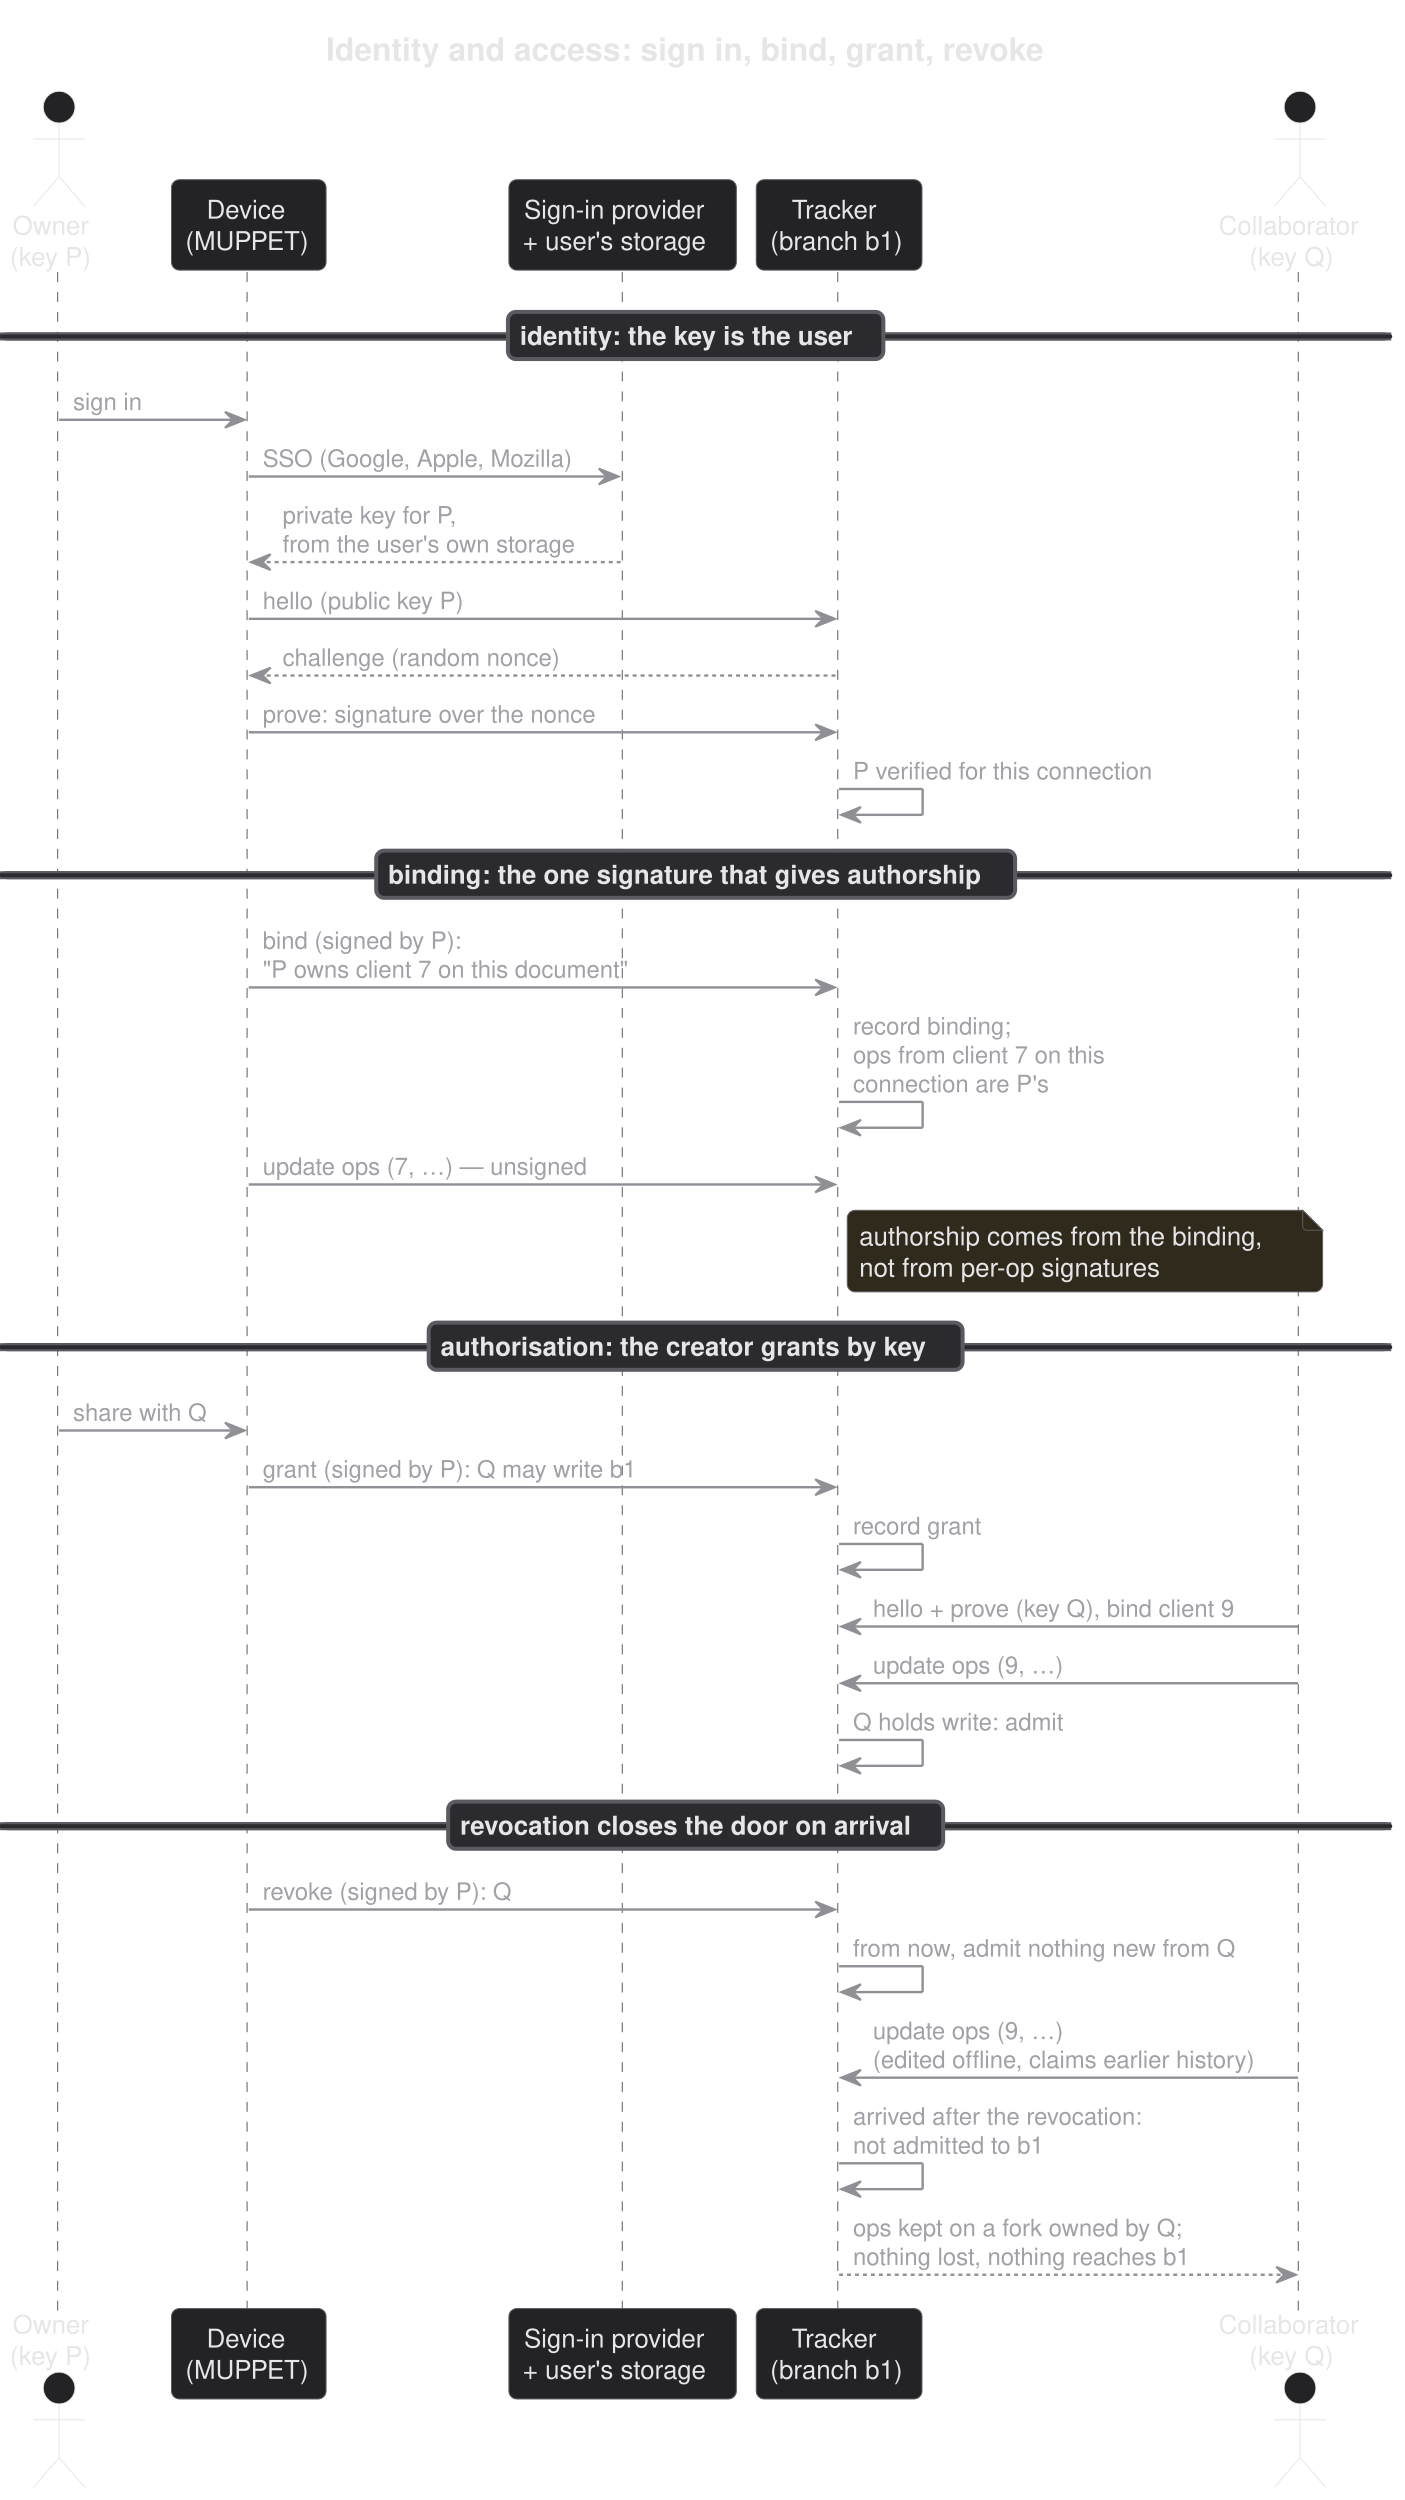
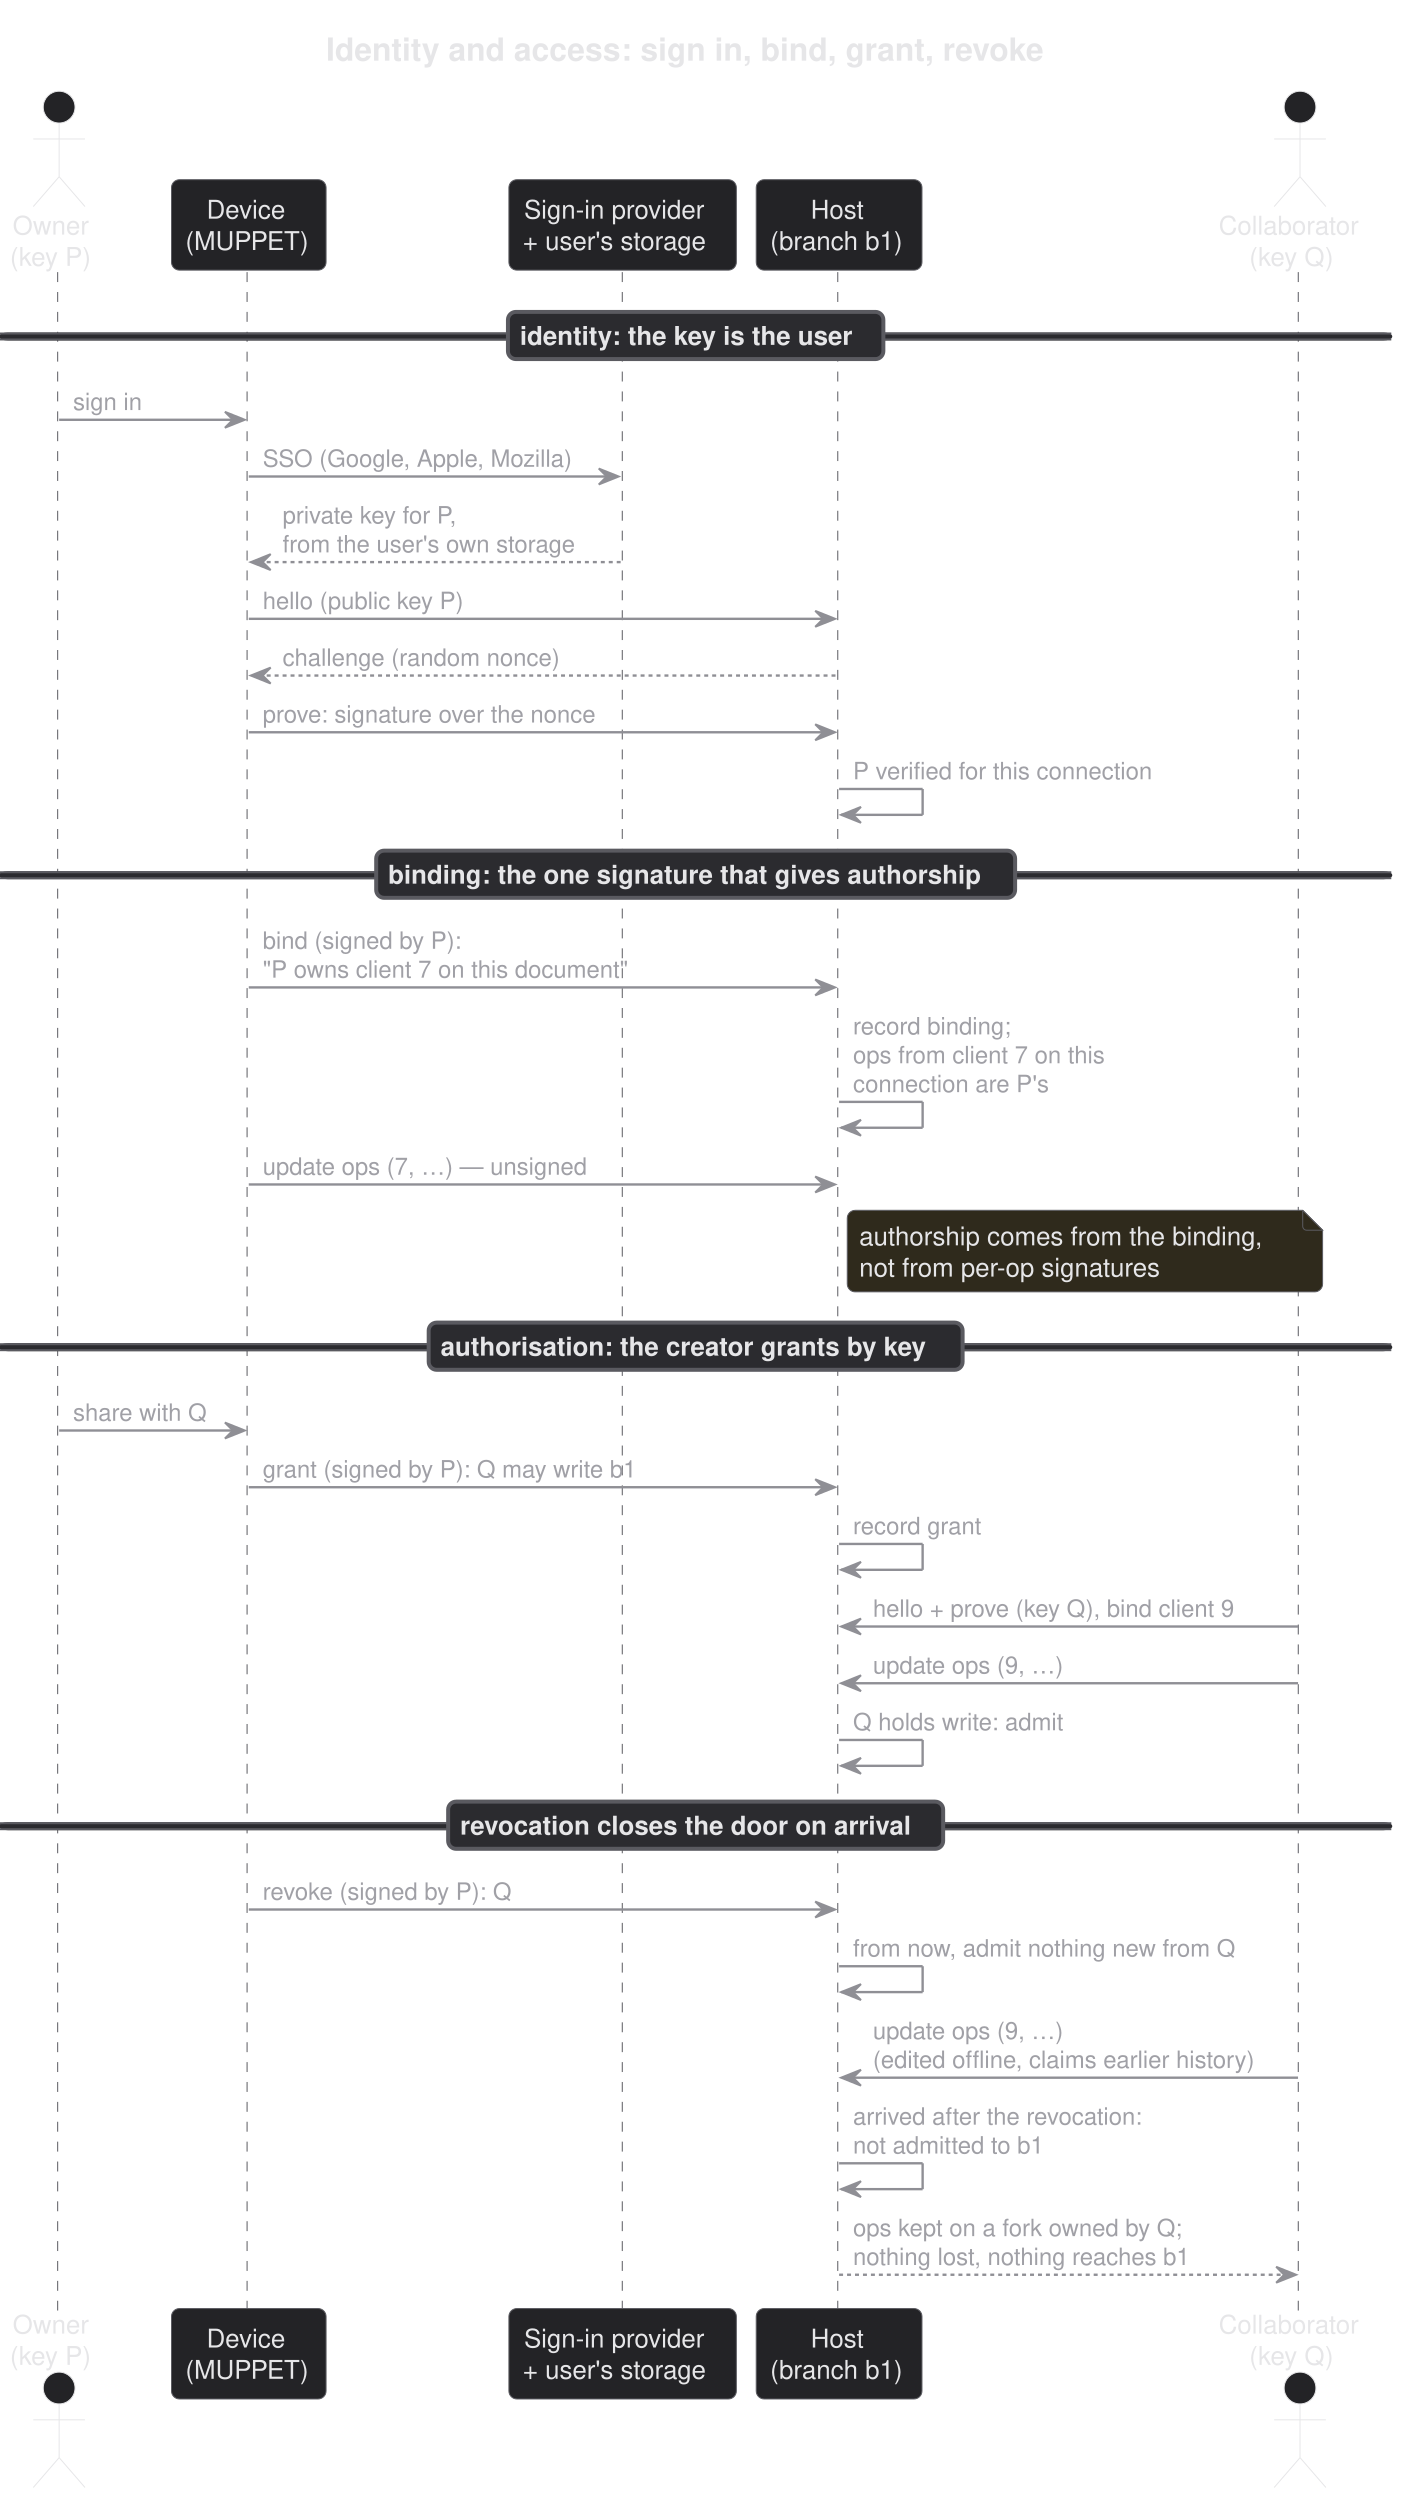
<svg xmlns="http://www.w3.org/2000/svg" contentStyleType="text/css" data-diagram-type="SEQUENCE" height="1257px" preserveAspectRatio="none" style="width:706px;height:1257px;" version="1.1" viewBox="0 0 706 1257" width="706px" zoomAndPan="magnify">
  <defs />
  <g>
    <text fill="#E6E6E8" font-family="Helvetica" font-size="16" font-weight="bold" lengthAdjust="spacing" textLength="370.695" x="163.924" y="30.5">Identity and access: sign in, bind, grant, revoke</text>
    <g>
      <rect fill="#000000" fill-opacity="0" height="1024.924" width="8" x="25.731" y="136.818" />
      <line style="stroke:#5A5A60;stroke-width:0.5;stroke-dasharray:5,5;" x1="29" x2="29" y1="136.818" y2="1161.742" />
    </g>
    <g>
      <rect fill="#000000" fill-opacity="0" height="1024.924" width="8" x="121.087" y="136.818" />
      <line style="stroke:#5A5A60;stroke-width:0.5;stroke-dasharray:5,5;" x1="124.231" x2="124.231" y1="136.818" y2="1161.742" />
    </g>
    <g>
      <rect fill="#000000" fill-opacity="0" height="1024.924" width="8" x="309.055" y="136.818" />
      <line style="stroke:#5A5A60;stroke-width:0.5;stroke-dasharray:5,5;" x1="312.88" x2="312.88" y1="136.818" y2="1161.742" />
    </g>
    <g>
      <rect fill="#000000" fill-opacity="0" height="1024.924" width="8" x="417.898" y="136.818" />
      <line style="stroke:#5A5A60;stroke-width:0.5;stroke-dasharray:5,5;" x1="421.231" x2="421.231" y1="136.818" y2="1161.742" />
    </g>
    <g>
      <rect fill="#000000" fill-opacity="0" height="1024.924" width="8" x="649.654" y="136.818" />
      <line style="stroke:#5A5A60;stroke-width:0.5;stroke-dasharray:5,5;" x1="652.765" x2="652.765" y1="136.818" y2="1161.742" />
    </g>
    <g class="participant participant-head" data-participant="o">
      <text fill="#E6E6E8" font-family="Helvetica" font-size="13" lengthAdjust="spacing" textLength="40.733" x="6.365" y="117.953">Owner</text>
      <text fill="#E6E6E8" font-family="Helvetica" font-size="13" lengthAdjust="spacing" textLength="43.462" x="5" y="133.683">(key P)</text>
      <ellipse cx="29.731" cy="53.859" fill="#232326" rx="8" ry="8" style="stroke:#E6E6E8;stroke-width:0.5;" />
      <path d="M29.731,61.859 L29.731,88.859 M16.731,69.859 L42.731,69.859 M29.731,88.859 L16.731,103.859 M29.731,88.859 L42.731,103.859" fill="none" style="stroke:#E6E6E8;stroke-width:0.5;" />
    </g>
    <g class="participant participant-tail" data-participant="o">
      <text fill="#E6E6E8" font-family="Helvetica" font-size="13" lengthAdjust="spacing" textLength="40.733" x="6.365" y="1173.336">Owner</text>
      <text fill="#E6E6E8" font-family="Helvetica" font-size="13" lengthAdjust="spacing" textLength="43.462" x="5" y="1189.065">(key P)</text>
      <ellipse cx="29.731" cy="1200.701" fill="#232326" rx="8" ry="8" style="stroke:#E6E6E8;stroke-width:0.5;" />
      <path d="M29.731,1208.701 L29.731,1235.701 M16.731,1216.701 L42.731,1216.701 M29.731,1235.701 L16.731,1250.701 M29.731,1235.701 L42.731,1250.701" fill="none" style="stroke:#E6E6E8;stroke-width:0.5;" />
    </g>
    <g class="participant participant-head" data-participant="d">
      <rect fill="#232326" height="45.459" rx="4" ry="4" style="stroke:#5A5A60;stroke-width:0.5;" width="77.711" x="86.231" y="90.359" />
      <text fill="#E6E6E8" font-family="Helvetica" font-size="13" lengthAdjust="spacing" textLength="42.421" x="103.876" y="109.953">Device</text>
      <text fill="#E6E6E8" font-family="Helvetica" font-size="13" lengthAdjust="spacing" textLength="63.711" x="93.231" y="125.683">(MUPPET)</text>
    </g>
    <g class="participant participant-tail" data-participant="d">
      <rect fill="#232326" height="45.459" rx="4" ry="4" style="stroke:#5A5A60;stroke-width:0.5;" width="77.711" x="86.231" y="1160.742" />
      <text fill="#E6E6E8" font-family="Helvetica" font-size="13" lengthAdjust="spacing" textLength="42.421" x="103.876" y="1180.336">Device</text>
      <text fill="#E6E6E8" font-family="Helvetica" font-size="13" lengthAdjust="spacing" textLength="63.711" x="93.231" y="1196.065">(MUPPET)</text>
    </g>
    <g class="participant participant-head" data-participant="sso">
      <rect fill="#232326" height="45.459" rx="4" ry="4" style="stroke:#5A5A60;stroke-width:0.5;" width="114.35" x="255.88" y="90.359" />
      <text fill="#E6E6E8" font-family="Helvetica" font-size="13" lengthAdjust="spacing" textLength="99.144" x="263.483" y="109.953">Sign-in provider</text>
      <text fill="#E6E6E8" font-family="Helvetica" font-size="13" lengthAdjust="spacing" textLength="100.35" x="262.88" y="125.683">+ user's storage</text>
    </g>
    <g class="participant participant-tail" data-participant="sso">
      <rect fill="#232326" height="45.459" rx="4" ry="4" style="stroke:#5A5A60;stroke-width:0.5;" width="114.35" x="255.88" y="1160.742" />
      <text fill="#E6E6E8" font-family="Helvetica" font-size="13" lengthAdjust="spacing" textLength="99.144" x="263.483" y="1180.336">Sign-in provider</text>
      <text fill="#E6E6E8" font-family="Helvetica" font-size="13" lengthAdjust="spacing" textLength="100.35" x="262.88" y="1196.065">+ user's storage</text>
    </g>
    <g class="participant participant-head" data-participant="t">
      <rect fill="#232326" height="45.459" rx="4" ry="4" style="stroke:#5A5A60;stroke-width:0.5;" width="83.335" x="380.231" y="90.359" />
-       <text fill="#E6E6E8" font-family="Helvetica" font-size="13" lengthAdjust="spacing" textLength="47.62" x="398.088" y="109.953">Tracker</text>
+       <text fill="#E6E6E8" font-family="Helvetica" font-size="13" lengthAdjust="spacing" textLength="28.571" x="407.613" y="109.953">Host</text>
      <text fill="#E6E6E8" font-family="Helvetica" font-size="13" lengthAdjust="spacing" textLength="69.335" x="387.231" y="125.683">(branch b1)</text>
    </g>
    <g class="participant participant-tail" data-participant="t">
      <rect fill="#232326" height="45.459" rx="4" ry="4" style="stroke:#5A5A60;stroke-width:0.5;" width="83.335" x="380.231" y="1160.742" />
-       <text fill="#E6E6E8" font-family="Helvetica" font-size="13" lengthAdjust="spacing" textLength="47.62" x="398.088" y="1180.336">Tracker</text>
+       <text fill="#E6E6E8" font-family="Helvetica" font-size="13" lengthAdjust="spacing" textLength="28.571" x="407.613" y="1180.336">Host</text>
      <text fill="#E6E6E8" font-family="Helvetica" font-size="13" lengthAdjust="spacing" textLength="69.335" x="387.231" y="1196.065">(branch b1)</text>
    </g>
    <g class="participant participant-head" data-participant="q">
      <text fill="#E6E6E8" font-family="Helvetica" font-size="13" lengthAdjust="spacing" textLength="75.778" x="612.765" y="117.953">Collaborator</text>
      <text fill="#E6E6E8" font-family="Helvetica" font-size="13" lengthAdjust="spacing" textLength="45.1" x="628.104" y="133.683">(key Q)</text>
      <ellipse cx="653.654" cy="53.859" fill="#232326" rx="8" ry="8" style="stroke:#E6E6E8;stroke-width:0.5;" />
      <path d="M653.654,61.859 L653.654,88.859 M640.654,69.859 L666.654,69.859 M653.654,88.859 L640.654,103.859 M653.654,88.859 L666.654,103.859" fill="none" style="stroke:#E6E6E8;stroke-width:0.5;" />
    </g>
    <g class="participant participant-tail" data-participant="q">
      <text fill="#E6E6E8" font-family="Helvetica" font-size="13" lengthAdjust="spacing" textLength="75.778" x="612.765" y="1173.336">Collaborator</text>
      <text fill="#E6E6E8" font-family="Helvetica" font-size="13" lengthAdjust="spacing" textLength="45.1" x="628.104" y="1189.065">(key Q)</text>
      <ellipse cx="653.654" cy="1200.701" fill="#232326" rx="8" ry="8" style="stroke:#E6E6E8;stroke-width:0.5;" />
      <path d="M653.654,1208.701 L653.654,1235.701 M640.654,1216.701 L666.654,1216.701 M653.654,1235.701 L640.654,1250.701 M653.654,1235.701 L666.654,1250.701" fill="none" style="stroke:#E6E6E8;stroke-width:0.5;" />
    </g>
    <rect fill="#2B2B2F" height="3" rx="4" ry="4" style="stroke:#2B2B2F;stroke-width:1;" width="699.543" x="0" y="167.683" />
    <line style="stroke:#5A5A60;stroke-width:1;" x1="0" x2="699.543" y1="167.683" y2="167.683" />
    <line style="stroke:#5A5A60;stroke-width:1;" x1="0" x2="699.543" y1="170.683" y2="170.683" />
    <rect fill="#2B2B2F" height="23.73" rx="4" ry="4" style="stroke:#5A5A60;stroke-width:2;" width="188.764" x="255.39" y="156.818" />
    <text fill="#E6E6E8" font-family="Helvetica" font-size="13" font-weight="bold" lengthAdjust="spacing" textLength="171.685" x="261.39" y="173.412">identity: the key is the user</text>
    <g class="message" data-participant-1="o" data-participant-2="d">
      <polygon fill="#8F8F95" points="113.087,207.067,123.087,211.067,113.087,215.067,117.087,211.067" style="stroke:#8F8F95;stroke-width:1;" />
      <line style="stroke:#8F8F95;stroke-width:1.2;" x1="29.731" x2="119.087" y1="211.067" y2="211.067" />
      <text fill="#A0A0A6" font-family="Helvetica" font-size="12" lengthAdjust="spacing" textLength="37.06" x="36.731" y="206.173">sign in</text>
    </g>
    <g class="message" data-participant-1="d" data-participant-2="sso">
      <polygon fill="#8F8F95" points="301.055,235.587,311.055,239.587,301.055,243.587,305.055,239.587" style="stroke:#8F8F95;stroke-width:1;" />
      <line style="stroke:#8F8F95;stroke-width:1.2;" x1="125.087" x2="307.055" y1="239.587" y2="239.587" />
      <text fill="#A0A0A6" font-family="Helvetica" font-size="12" lengthAdjust="spacing" textLength="163.969" x="132.087" y="234.692">SSO (Google, Apple, Mozilla)</text>
    </g>
    <g class="message" data-participant-1="sso" data-participant-2="d">
      <polygon fill="#8F8F95" points="136.087,278.626,126.087,282.626,136.087,286.626,132.087,282.626" style="stroke:#8F8F95;stroke-width:1;" />
      <line style="stroke:#8F8F95;stroke-width:1.2;stroke-dasharray:2,2;" x1="130.087" x2="312.055" y1="282.626" y2="282.626" />
      <text fill="#A0A0A6" font-family="Helvetica" font-size="12" lengthAdjust="spacing" textLength="96.902" x="142.087" y="263.212">private key for P,</text>
      <text fill="#A0A0A6" font-family="Helvetica" font-size="12" lengthAdjust="spacing" textLength="160.231" x="142.087" y="277.731">from the user's own storage</text>
    </g>
    <g class="message" data-participant-1="d" data-participant-2="t">
      <polygon fill="#8F8F95" points="409.898,307.146,419.898,311.146,409.898,315.146,413.898,311.146" style="stroke:#8F8F95;stroke-width:1;" />
      <line style="stroke:#8F8F95;stroke-width:1.2;" x1="125.087" x2="415.898" y1="311.146" y2="311.146" />
      <text fill="#A0A0A6" font-family="Helvetica" font-size="12" lengthAdjust="spacing" textLength="108.428" x="132.087" y="306.251">hello (public key P)</text>
    </g>
    <g class="message" data-participant-1="t" data-participant-2="d">
      <polygon fill="#8F8F95" points="136.087,335.665,126.087,339.665,136.087,343.665,132.087,339.665" style="stroke:#8F8F95;stroke-width:1;" />
      <line style="stroke:#8F8F95;stroke-width:1.2;stroke-dasharray:2,2;" x1="130.087" x2="420.898" y1="339.665" y2="339.665" />
      <text fill="#A0A0A6" font-family="Helvetica" font-size="12" lengthAdjust="spacing" textLength="149.074" x="142.087" y="334.771">challenge (random nonce)</text>
    </g>
    <g class="message" data-participant-1="d" data-participant-2="t">
      <polygon fill="#8F8F95" points="409.898,364.185,419.898,368.185,409.898,372.185,413.898,368.185" style="stroke:#8F8F95;stroke-width:1;" />
      <line style="stroke:#8F8F95;stroke-width:1.2;" x1="125.087" x2="415.898" y1="368.185" y2="368.185" />
      <text fill="#A0A0A6" font-family="Helvetica" font-size="12" lengthAdjust="spacing" textLength="181.418" x="132.087" y="363.29">prove: signature over the nonce</text>
    </g>
    <g class="message" data-participant-1="t" data-participant-2="t">
      <line style="stroke:#8F8F95;stroke-width:1.2;" x1="421.898" x2="463.898" y1="396.704" y2="396.704" />
      <line style="stroke:#8F8F95;stroke-width:1.2;" x1="463.898" x2="463.898" y1="396.704" y2="409.704" />
      <line style="stroke:#8F8F95;stroke-width:1.2;" x1="422.898" x2="463.898" y1="409.704" y2="409.704" />
      <polygon fill="#8F8F95" points="432.898,405.704,422.898,409.704,432.898,413.704,428.898,409.704" style="stroke:#8F8F95;stroke-width:1;" />
      <text fill="#A0A0A6" font-family="Helvetica" font-size="12" lengthAdjust="spacing" textLength="163.635" x="428.898" y="391.81">P verified for this connection</text>
    </g>
    <rect fill="#2B2B2F" height="3" rx="4" ry="4" style="stroke:#2B2B2F;stroke-width:1;" width="699.543" x="0" y="438.569" />
    <line style="stroke:#5A5A60;stroke-width:1;" x1="0" x2="699.543" y1="438.569" y2="438.569" />
    <line style="stroke:#5A5A60;stroke-width:1;" x1="0" x2="699.543" y1="441.569" y2="441.569" />
    <rect fill="#2B2B2F" height="23.73" rx="4" ry="4" style="stroke:#5A5A60;stroke-width:2;" width="321.258" x="189.143" y="427.704" />
    <text fill="#E6E6E8" font-family="Helvetica" font-size="13" font-weight="bold" lengthAdjust="spacing" textLength="304.18" x="195.143" y="444.298">binding: the one signature that gives authorship</text>
    <g class="message" data-participant-1="d" data-participant-2="t">
      <polygon fill="#8F8F95" points="409.898,492.473,419.898,496.473,409.898,500.473,413.898,496.473" style="stroke:#8F8F95;stroke-width:1;" />
      <line style="stroke:#8F8F95;stroke-width:1.2;" x1="125.087" x2="415.898" y1="496.473" y2="496.473" />
      <text fill="#A0A0A6" font-family="Helvetica" font-size="12" lengthAdjust="spacing" textLength="106.816" x="132.087" y="477.059">bind (signed by P):</text>
      <text fill="#A0A0A6" font-family="Helvetica" font-size="12" lengthAdjust="spacing" textLength="198.568" x="132.087" y="491.578">"P owns client 7 on this document"</text>
    </g>
    <g class="message" data-participant-1="t" data-participant-2="t">
      <line style="stroke:#8F8F95;stroke-width:1.2;" x1="421.898" x2="463.898" y1="554.031" y2="554.031" />
      <line style="stroke:#8F8F95;stroke-width:1.2;" x1="463.898" x2="463.898" y1="554.031" y2="567.031" />
      <line style="stroke:#8F8F95;stroke-width:1.2;" x1="422.898" x2="463.898" y1="567.031" y2="567.031" />
      <polygon fill="#8F8F95" points="432.898,563.031,422.898,567.031,432.898,571.031,428.898,567.031" style="stroke:#8F8F95;stroke-width:1;" />
      <text fill="#A0A0A6" font-family="Helvetica" font-size="12" lengthAdjust="spacing" textLength="86.473" x="428.898" y="520.098">record binding;</text>
      <text fill="#A0A0A6" font-family="Helvetica" font-size="12" lengthAdjust="spacing" textLength="136.435" x="428.898" y="534.617">ops from client 7 on this</text>
      <text fill="#A0A0A6" font-family="Helvetica" font-size="12" lengthAdjust="spacing" textLength="105.797" x="428.898" y="549.137">connection are P's</text>
    </g>
    <g class="message" data-participant-1="d" data-participant-2="t">
      <polygon fill="#8F8F95" points="409.898,591.551,419.898,595.551,409.898,599.551,413.898,595.551" style="stroke:#8F8F95;stroke-width:1;" />
      <line style="stroke:#8F8F95;stroke-width:1.2;" x1="125.087" x2="415.898" y1="595.551" y2="595.551" />
      <text fill="#A0A0A6" font-family="Helvetica" font-size="12" lengthAdjust="spacing" textLength="170.795" x="132.087" y="590.656">update ops (7, …) — unsigned</text>
    </g>
    <path d="M426,612.551 L426,645.551 A4,4 0 0 0 430,649.551 L661,649.551 A4,4 0 0 0 665,645.551 L665,618.551 L655,608.551 L430,608.551 A4,4 0 0 0 426,612.551" fill="#2F2A1C" style="stroke:#5A5A60;stroke-width:0.5;" />
    <path d="M655,608.551 L655,616.551 A2,2 0 0 0 657,618.551 L665,618.551 L655,608.551" fill="#2F2A1C" style="stroke:#5A5A60;stroke-width:0.5;" />
    <text fill="#E6E6E8" font-family="Helvetica" font-size="13" lengthAdjust="spacing" textLength="218.651" x="432" y="626.144">authorship comes from the binding,</text>
    <text fill="#E6E6E8" font-family="Helvetica" font-size="13" lengthAdjust="spacing" textLength="165.991" x="432" y="641.874">not from per-op signatures</text>
    <rect fill="#2B2B2F" height="3" rx="4" ry="4" style="stroke:#2B2B2F;stroke-width:1;" width="699.543" x="0" y="675.875" />
    <line style="stroke:#5A5A60;stroke-width:1;" x1="0" x2="699.543" y1="675.875" y2="675.875" />
    <line style="stroke:#5A5A60;stroke-width:1;" x1="0" x2="699.543" y1="678.875" y2="678.875" />
    <rect fill="#2B2B2F" height="23.73" rx="4" ry="4" style="stroke:#5A5A60;stroke-width:2;" width="268.459" x="215.542" y="665.01" />
    <text fill="#E6E6E8" font-family="Helvetica" font-size="13" font-weight="bold" lengthAdjust="spacing" textLength="251.38" x="221.542" y="681.604">authorisation: the creator grants by key</text>
    <g class="message" data-participant-1="o" data-participant-2="d">
      <polygon fill="#8F8F95" points="113.087,715.259,123.087,719.259,113.087,723.259,117.087,719.259" style="stroke:#8F8F95;stroke-width:1;" />
      <line style="stroke:#8F8F95;stroke-width:1.2;" x1="29.731" x2="119.087" y1="719.259" y2="719.259" />
      <text fill="#A0A0A6" font-family="Helvetica" font-size="12" lengthAdjust="spacing" textLength="71.356" x="36.731" y="714.364">share with Q</text>
    </g>
    <g class="message" data-participant-1="d" data-participant-2="t">
      <polygon fill="#8F8F95" points="409.898,743.778,419.898,747.778,409.898,751.778,413.898,747.778" style="stroke:#8F8F95;stroke-width:1;" />
      <line style="stroke:#8F8F95;stroke-width:1.2;" x1="125.087" x2="415.898" y1="747.778" y2="747.778" />
      <text fill="#A0A0A6" font-family="Helvetica" font-size="12" lengthAdjust="spacing" textLength="198.82" x="132.087" y="742.884">grant (signed by P): Q may write b1</text>
    </g>
    <g class="message" data-participant-1="t" data-participant-2="t">
      <line style="stroke:#8F8F95;stroke-width:1.2;" x1="421.898" x2="463.898" y1="776.298" y2="776.298" />
      <line style="stroke:#8F8F95;stroke-width:1.2;" x1="463.898" x2="463.898" y1="776.298" y2="789.298" />
      <line style="stroke:#8F8F95;stroke-width:1.2;" x1="422.898" x2="463.898" y1="789.298" y2="789.298" />
      <polygon fill="#8F8F95" points="432.898,785.298,422.898,789.298,432.898,793.298,428.898,789.298" style="stroke:#8F8F95;stroke-width:1;" />
      <text fill="#A0A0A6" font-family="Helvetica" font-size="12" lengthAdjust="spacing" textLength="70.436" x="428.898" y="771.403">record grant</text>
    </g>
    <g class="message" data-participant-1="q" data-participant-2="t">
      <polygon fill="#8F8F95" points="432.898,813.817,422.898,817.817,432.898,821.817,428.898,817.817" style="stroke:#8F8F95;stroke-width:1;" />
      <line style="stroke:#8F8F95;stroke-width:1.2;" x1="426.898" x2="652.654" y1="817.817" y2="817.817" />
      <text fill="#A0A0A6" font-family="Helvetica" font-size="12" lengthAdjust="spacing" textLength="195.99" x="438.898" y="812.923">hello + prove (key Q), bind client 9</text>
    </g>
    <g class="message" data-participant-1="q" data-participant-2="t">
      <polygon fill="#8F8F95" points="432.898,842.337,422.898,846.337,432.898,850.337,428.898,846.337" style="stroke:#8F8F95;stroke-width:1;" />
      <line style="stroke:#8F8F95;stroke-width:1.2;" x1="426.898" x2="652.654" y1="846.337" y2="846.337" />
      <text fill="#A0A0A6" font-family="Helvetica" font-size="12" lengthAdjust="spacing" textLength="100.477" x="438.898" y="841.442">update ops (9, …)</text>
    </g>
    <g class="message" data-participant-1="t" data-participant-2="t">
      <line style="stroke:#8F8F95;stroke-width:1.2;" x1="421.898" x2="463.898" y1="874.856" y2="874.856" />
      <line style="stroke:#8F8F95;stroke-width:1.2;" x1="463.898" x2="463.898" y1="874.856" y2="887.856" />
      <line style="stroke:#8F8F95;stroke-width:1.2;" x1="422.898" x2="463.898" y1="887.856" y2="887.856" />
      <polygon fill="#8F8F95" points="432.898,883.856,422.898,887.856,432.898,891.856,428.898,887.856" style="stroke:#8F8F95;stroke-width:1;" />
      <text fill="#A0A0A6" font-family="Helvetica" font-size="12" lengthAdjust="spacing" textLength="113.232" x="428.898" y="869.962">Q holds write: admit</text>
    </g>
    <rect fill="#2B2B2F" height="3" rx="4" ry="4" style="stroke:#2B2B2F;stroke-width:1;" width="699.543" x="0" y="916.721" />
    <line style="stroke:#5A5A60;stroke-width:1;" x1="0" x2="699.543" y1="916.721" y2="916.721" />
    <line style="stroke:#5A5A60;stroke-width:1;" x1="0" x2="699.543" y1="919.721" y2="919.721" />
    <rect fill="#2B2B2F" height="23.73" rx="4" ry="4" style="stroke:#5A5A60;stroke-width:2;" width="248.895" x="225.324" y="905.856" />
    <text fill="#E6E6E8" font-family="Helvetica" font-size="13" font-weight="bold" lengthAdjust="spacing" textLength="231.816" x="231.324" y="922.45">revocation closes the door on arrival</text>
    <g class="message" data-participant-1="d" data-participant-2="t">
      <polygon fill="#8F8F95" points="409.898,956.106,419.898,960.106,409.898,964.106,413.898,960.106" style="stroke:#8F8F95;stroke-width:1;" />
      <line style="stroke:#8F8F95;stroke-width:1.2;" x1="125.087" x2="415.898" y1="960.106" y2="960.106" />
      <text fill="#A0A0A6" font-family="Helvetica" font-size="12" lengthAdjust="spacing" textLength="133.711" x="132.087" y="955.211">revoke (signed by P): Q</text>
    </g>
    <g class="message" data-participant-1="t" data-participant-2="t">
      <line style="stroke:#8F8F95;stroke-width:1.2;" x1="421.898" x2="463.898" y1="988.625" y2="988.625" />
      <line style="stroke:#8F8F95;stroke-width:1.2;" x1="463.898" x2="463.898" y1="988.625" y2="1001.625" />
      <line style="stroke:#8F8F95;stroke-width:1.2;" x1="422.898" x2="463.898" y1="1001.625" y2="1001.625" />
      <polygon fill="#8F8F95" points="432.898,997.625,422.898,1001.625,432.898,1005.625,428.898,1001.625" style="stroke:#8F8F95;stroke-width:1;" />
      <text fill="#A0A0A6" font-family="Helvetica" font-size="12" lengthAdjust="spacing" textLength="208.318" x="428.898" y="983.731">from now, admit nothing new from Q</text>
    </g>
    <g class="message" data-participant-1="q" data-participant-2="t">
      <polygon fill="#8F8F95" points="432.898,1040.664,422.898,1044.664,432.898,1048.664,428.898,1044.664" style="stroke:#8F8F95;stroke-width:1;" />
      <line style="stroke:#8F8F95;stroke-width:1.2;" x1="426.898" x2="652.654" y1="1044.664" y2="1044.664" />
      <text fill="#A0A0A6" font-family="Helvetica" font-size="12" lengthAdjust="spacing" textLength="100.477" x="438.898" y="1025.25">update ops (9, …)</text>
      <text fill="#A0A0A6" font-family="Helvetica" font-size="12" lengthAdjust="spacing" textLength="207.756" x="438.898" y="1039.77">(edited offline, claims earlier history)</text>
    </g>
    <g class="message" data-participant-1="t" data-participant-2="t">
      <line style="stroke:#8F8F95;stroke-width:1.2;" x1="421.898" x2="463.898" y1="1087.703" y2="1087.703" />
      <line style="stroke:#8F8F95;stroke-width:1.2;" x1="463.898" x2="463.898" y1="1087.703" y2="1100.703" />
      <line style="stroke:#8F8F95;stroke-width:1.2;" x1="422.898" x2="463.898" y1="1100.703" y2="1100.703" />
      <polygon fill="#8F8F95" points="432.898,1096.703,422.898,1100.703,432.898,1104.703,428.898,1100.703" style="stroke:#8F8F95;stroke-width:1;" />
      <text fill="#A0A0A6" font-family="Helvetica" font-size="12" lengthAdjust="spacing" textLength="158.15" x="428.898" y="1068.289">arrived after the revocation:</text>
      <text fill="#A0A0A6" font-family="Helvetica" font-size="12" lengthAdjust="spacing" textLength="101.385" x="428.898" y="1082.809">not admitted to b1</text>
    </g>
    <g class="message" data-participant-1="t" data-participant-2="q">
      <polygon fill="#8F8F95" points="641.654,1139.742,651.654,1143.742,641.654,1147.742,645.654,1143.742" style="stroke:#8F8F95;stroke-width:1;" />
      <line style="stroke:#8F8F95;stroke-width:1.2;stroke-dasharray:2,2;" x1="421.898" x2="647.654" y1="1143.742" y2="1143.742" />
      <text fill="#A0A0A6" font-family="Helvetica" font-size="12" lengthAdjust="spacing" textLength="178.459" x="428.898" y="1124.328">ops kept on a fork owned by Q;</text>
      <text fill="#A0A0A6" font-family="Helvetica" font-size="12" lengthAdjust="spacing" textLength="180.404" x="428.898" y="1138.848">nothing lost, nothing reaches b1</text>
    </g>
  </g>
</svg>
